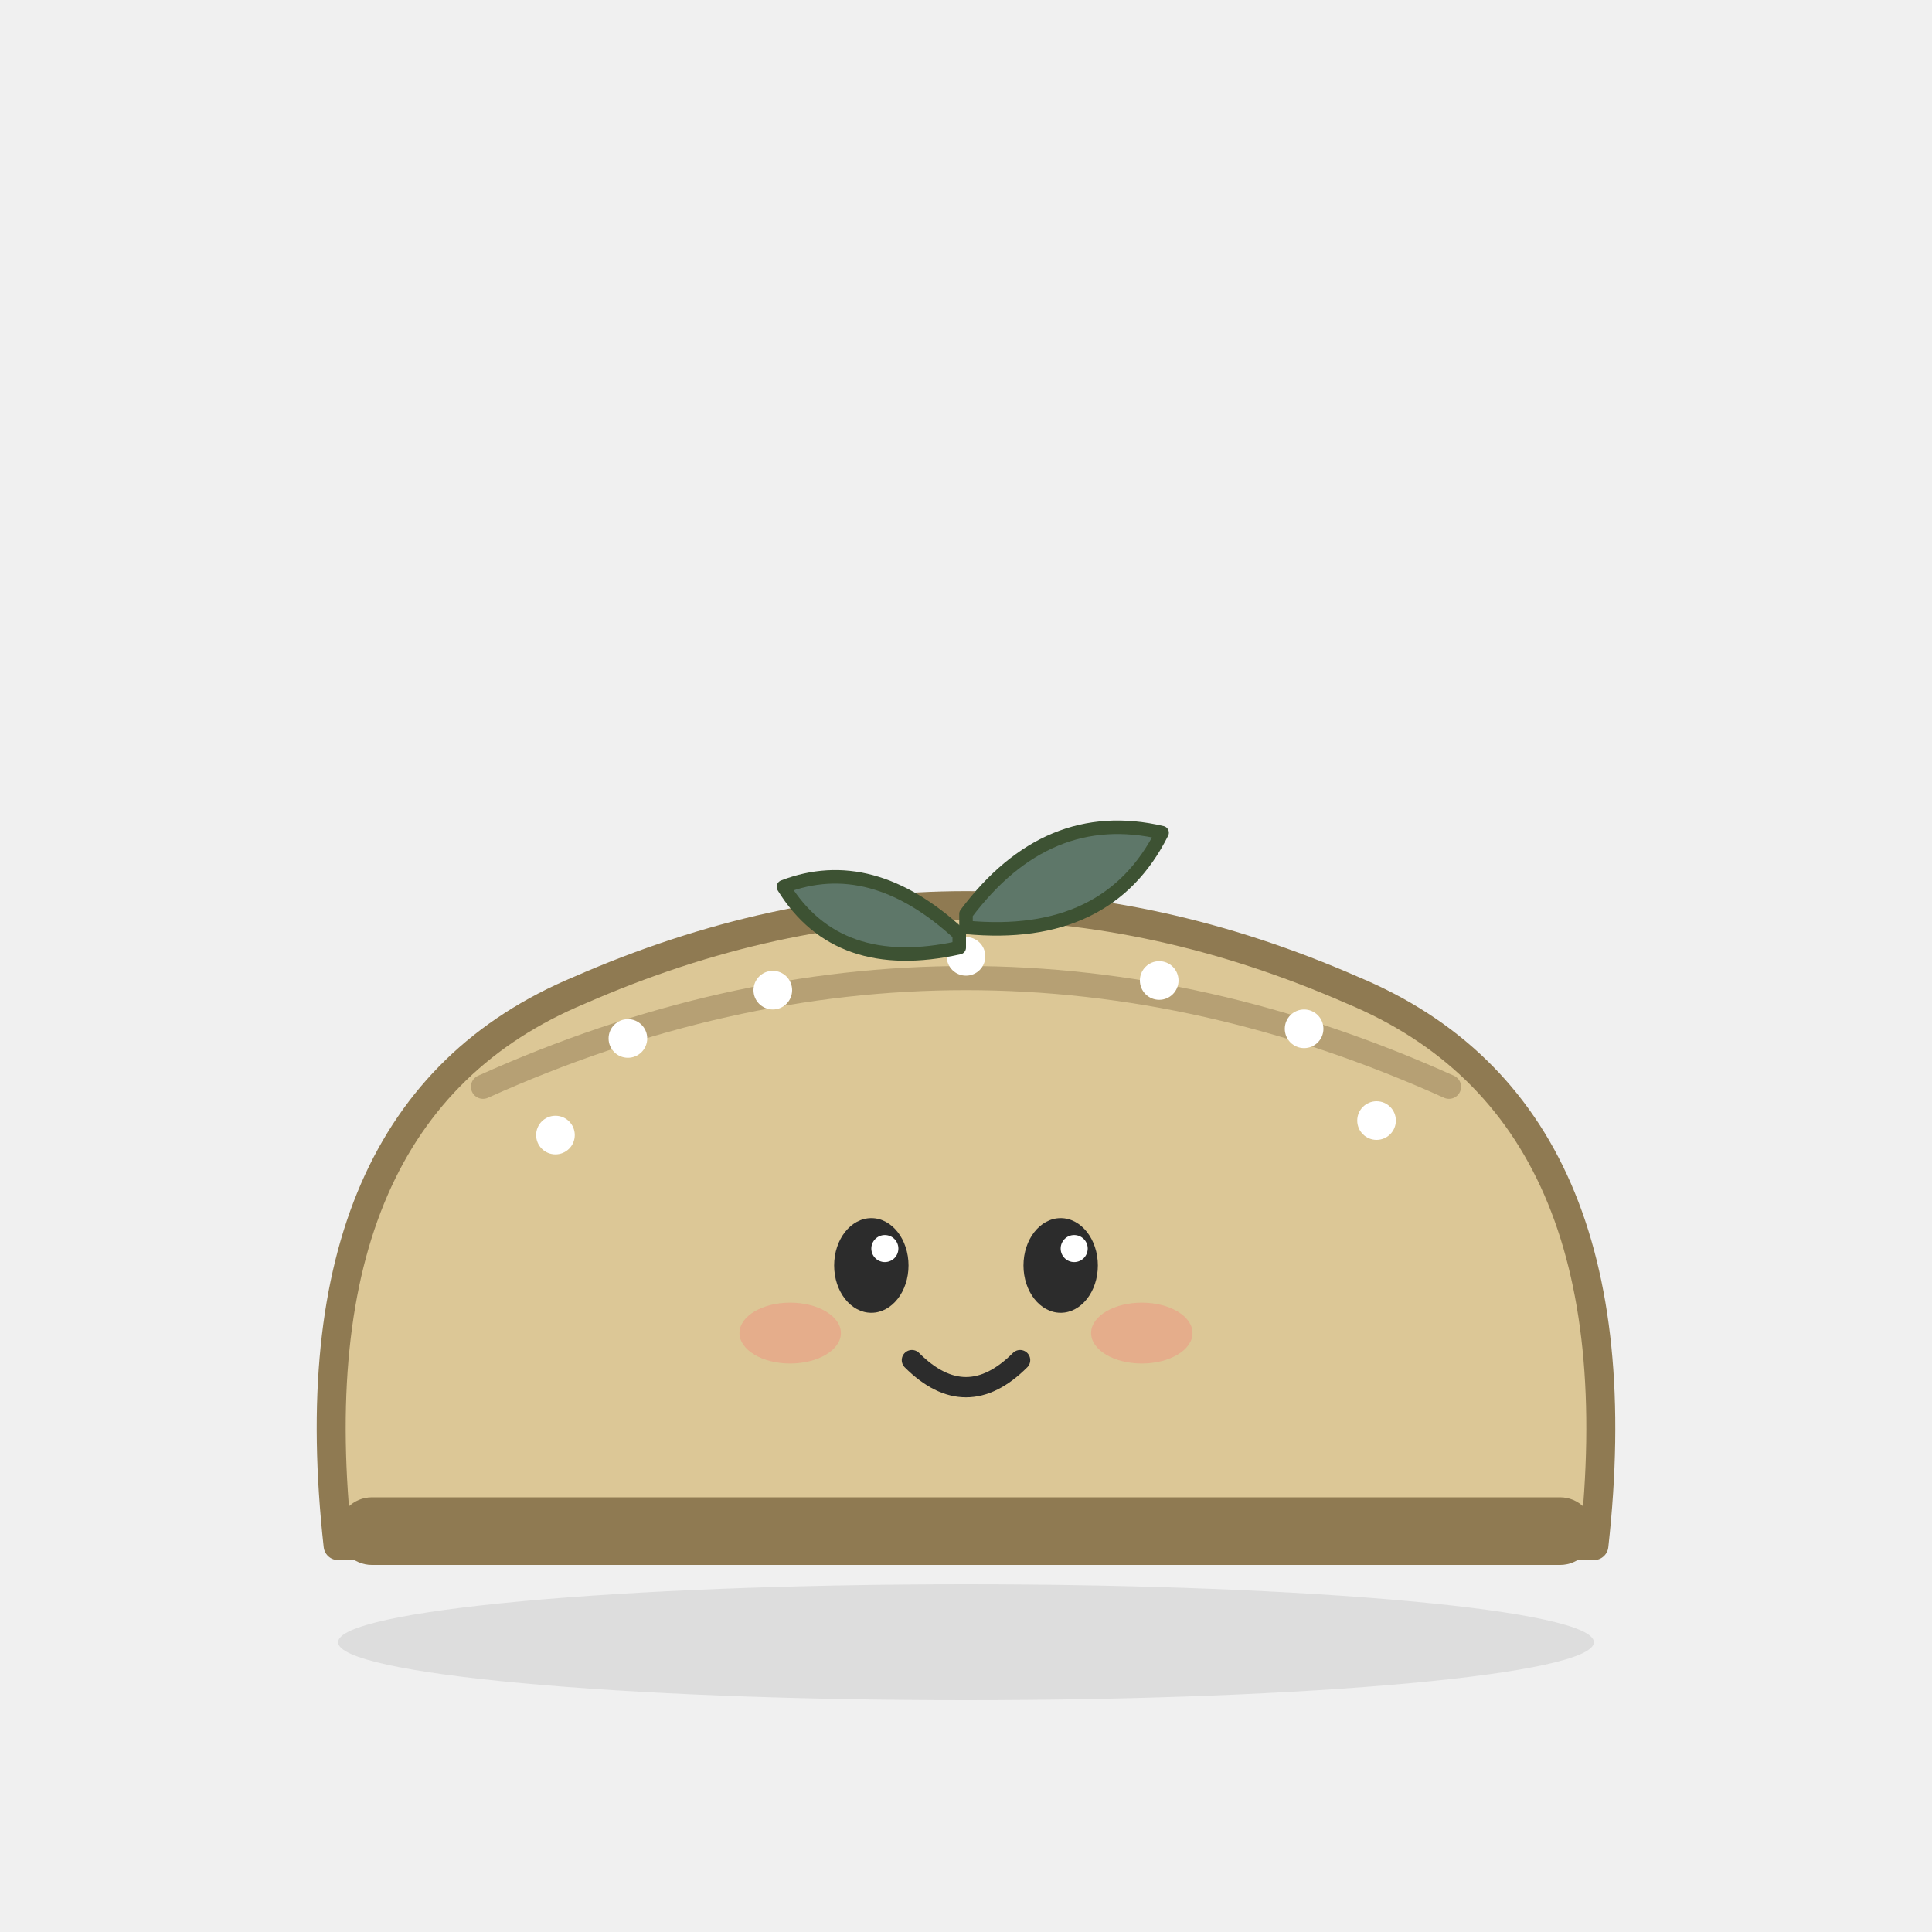
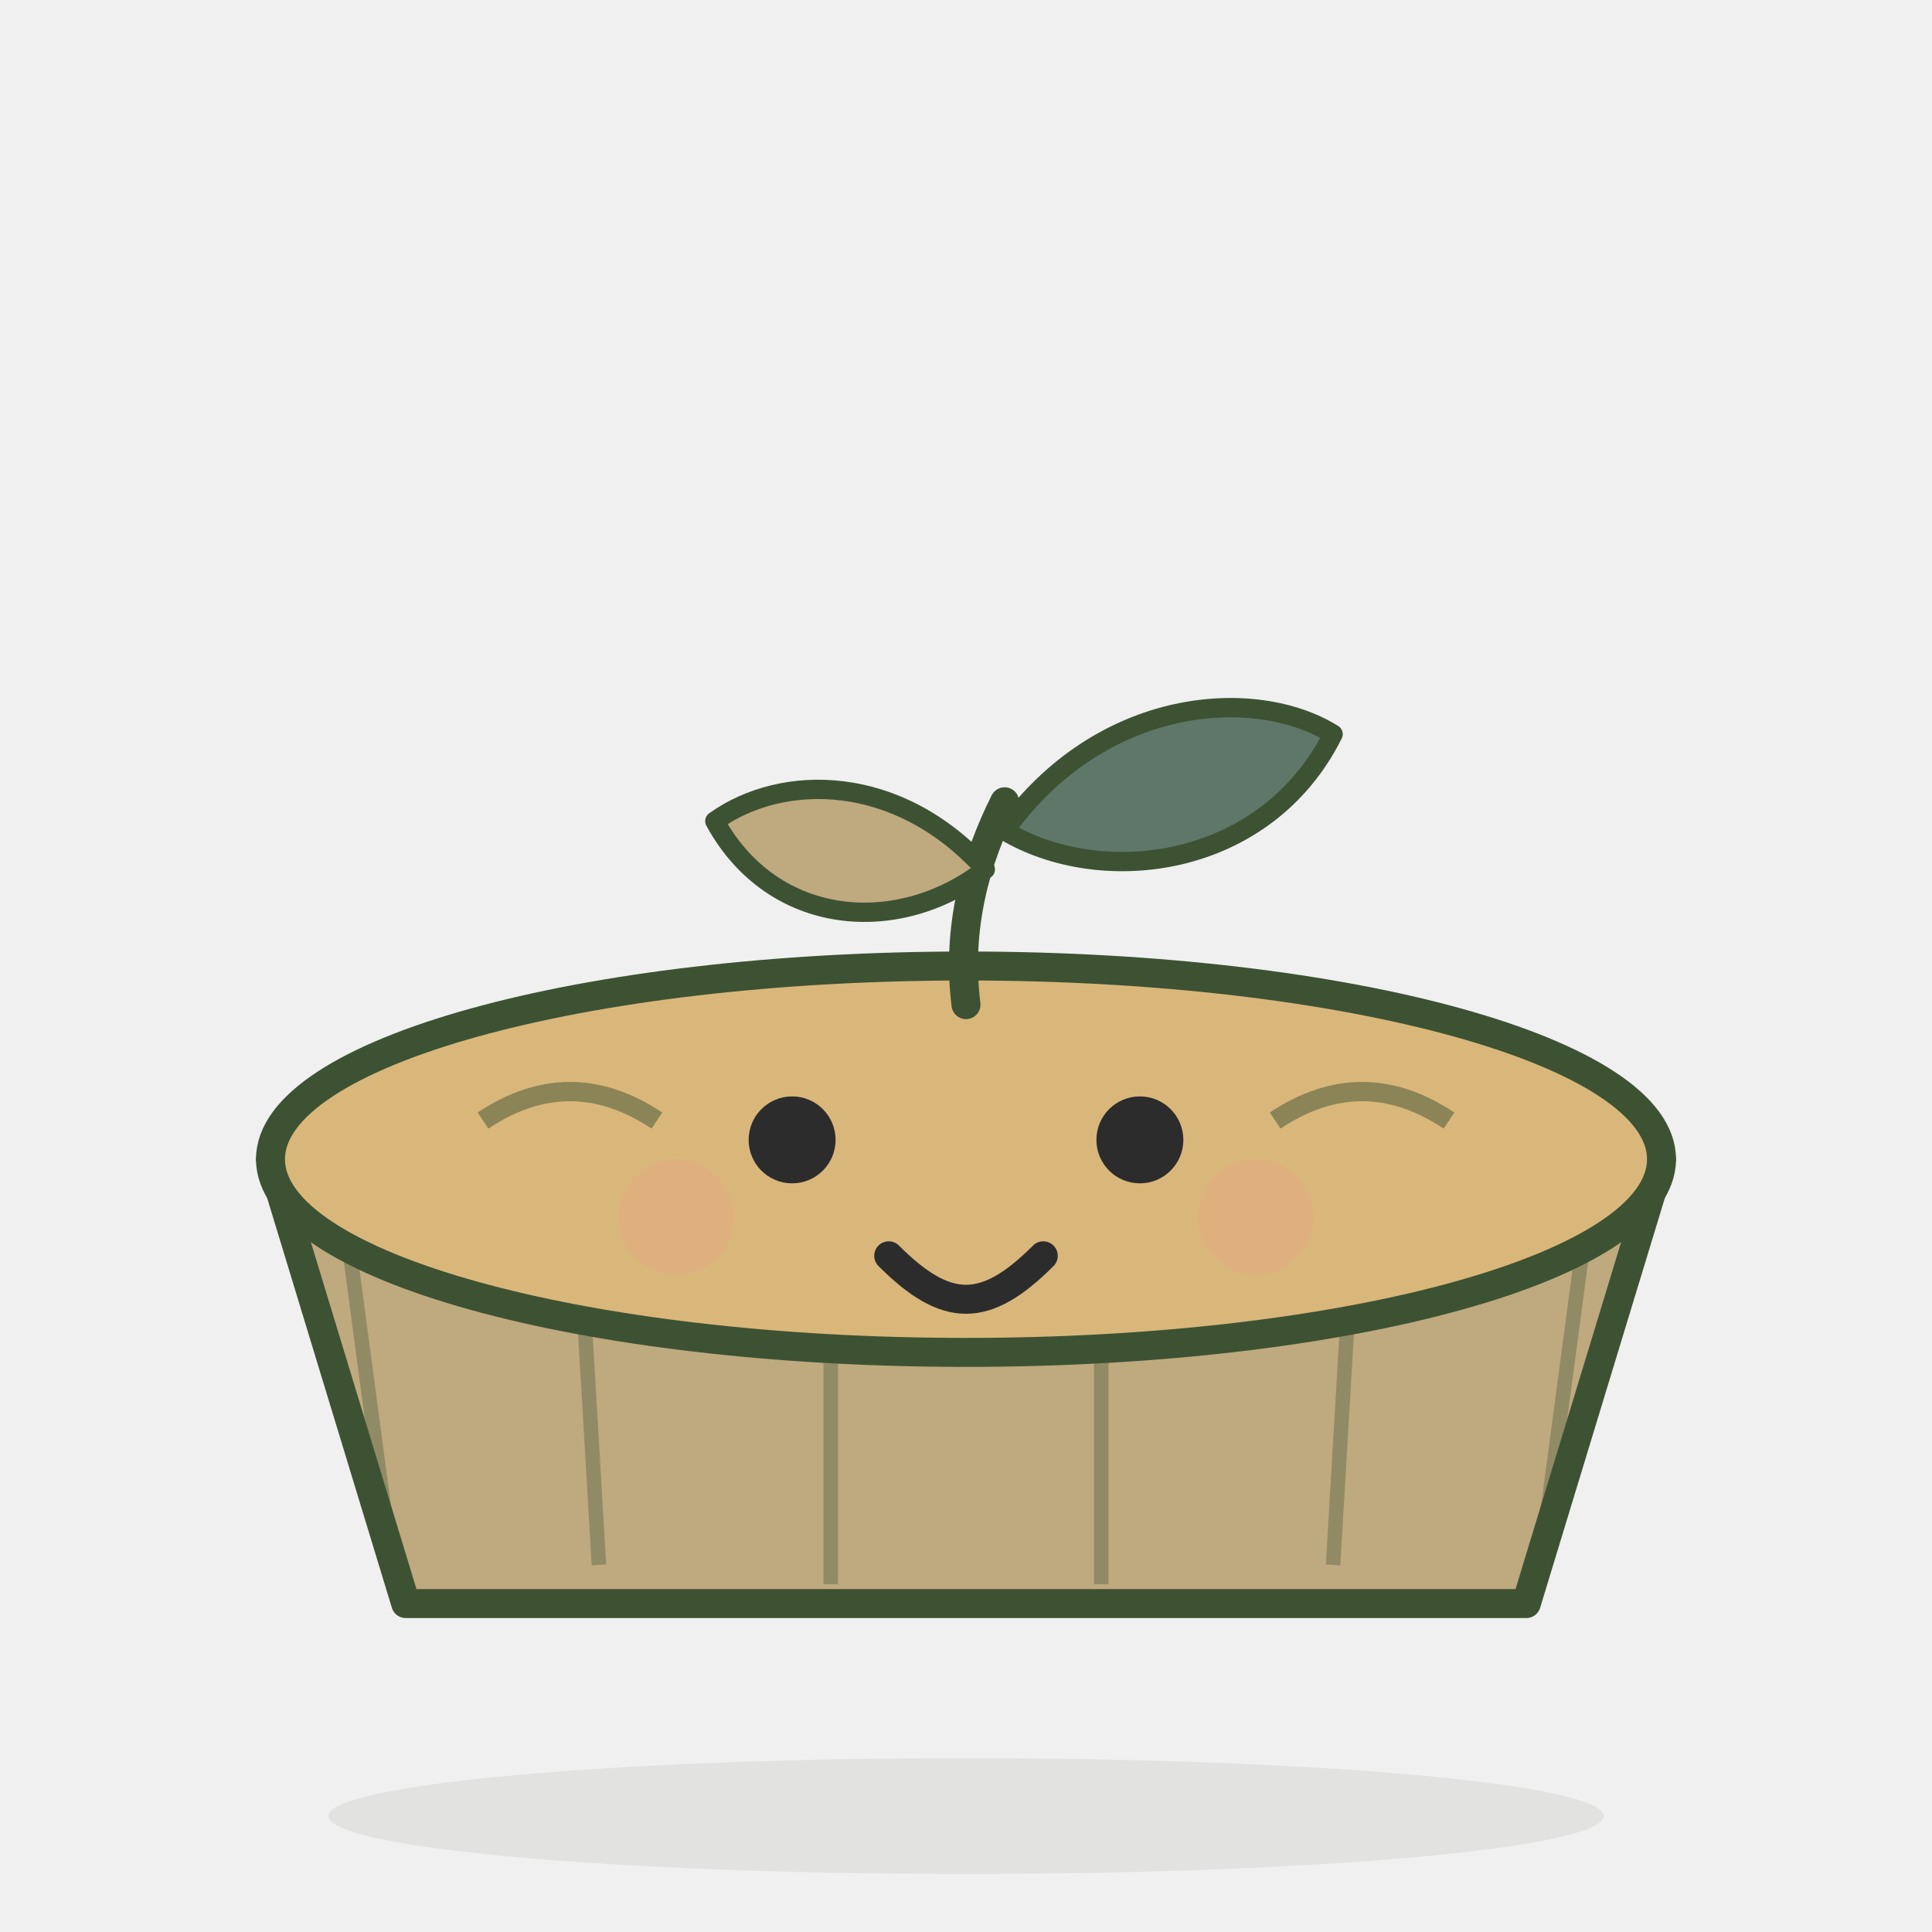
- <svg xmlns="http://www.w3.org/2000/svg" viewBox="0 0 400 400" width="400" height="400">
-   <ellipse cx="200" cy="340" rx="130" ry="12" fill="#000" opacity="0.08" />
-   <path d="M70 320 Q60 230 120 205 Q200 170 280 205 Q340 230 330 320 Z" fill="#dcc796" stroke="#8f7a52" stroke-width="6" stroke-linejoin="round" />
-   <path d="M100 225 Q200 180 300 225" fill="none" stroke="#8f7a52" stroke-width="5" stroke-linecap="round" opacity="0.5" />
-   <circle cx="130" cy="215" r="4" fill="#ffffff" />
-   <circle cx="160" cy="205" r="4" fill="#ffffff" />
-   <circle cx="240" cy="203" r="4" fill="#ffffff" />
-   <circle cx="270" cy="213" r="4" fill="#ffffff" />
-   <circle cx="200" cy="198" r="4" fill="#ffffff" />
-   <circle cx="115" cy="235" r="4" fill="#ffffff" />
-   <circle cx="285" cy="232" r="4" fill="#ffffff" />
-   <rect x="70" y="310" width="260" height="14" rx="7" fill="#8f7a52" />
-   <g transform="translate(200,192) scale(0.7) translate(-204,-80)">
-     <path d="M204 76 Q228 44 262 52 Q246 84 204 80 Z" fill="#5e7769" stroke="#3d5233" stroke-width="4" stroke-linejoin="round" />
-     <path d="M202 82 Q176 58 150 68 Q166 94 202 86 Z" fill="#5e7769" stroke="#3d5233" stroke-width="4" stroke-linejoin="round" />
-   </g>
-   <ellipse cx="163.6" cy="276.0" rx="10.5" ry="6.3" fill="#e8a487" opacity="0.75" />
-   <ellipse cx="236.4" cy="276.0" rx="10.5" ry="6.3" fill="#e8a487" opacity="0.75" />
-   <ellipse cx="180.4" cy="262" rx="7.7" ry="9.8" fill="#2c2c2c" />
-   <ellipse cx="219.6" cy="262" rx="7.7" ry="9.8" fill="#2c2c2c" />
-   <circle cx="183.2" cy="258.5" r="2.8" fill="#fff" />
-   <circle cx="222.4" cy="258.5" r="2.8" fill="#fff" />
-   <path d="M188.8 281.6 Q200 292.8 211.2 281.6" fill="none" stroke="#2c2c2c" stroke-width="4.2" stroke-linecap="round" />
+ <svg xmlns="http://www.w3.org/2000/svg" viewBox="0 0 200 200" width="200" height="200">
+   <ellipse cx="100" cy="188" rx="66" ry="6" fill="#3d5233" opacity=".08" />
+   <path d="M28 120h144l-14 46H42z" fill="#bfa97f" stroke="#3d5233" stroke-width="3" stroke-linejoin="round" />
+   <path d="M36 128l4 30M60 128l2 34M86 128v36M114 128v36M140 128l-2 34M164 128l-4 30" stroke="#3d5233" stroke-width="1.5" opacity=".35" />
+   <ellipse cx="100" cy="120" rx="72" ry="20" fill="#d9b77a" stroke="#3d5233" stroke-width="3" />
+   <path d="M50 116c6-4 12-4 18 0M132 116c6-4 12-4 18 0" stroke="#3d5233" stroke-width="2" fill="none" opacity=".5" />
+   <path d="M100 104c-1-8 1-15 4-21" fill="none" stroke="#3d5233" stroke-width="3" stroke-linecap="round" />
+   <path d="M104 86c10-14 26-15 34-10-7 14-24 16-34 10z" fill="#5e7769" stroke="#3d5233" stroke-width="2" stroke-linejoin="round" />
+   <path d="M102 90c-9-10-21-10-28-5 6 11 19 12 28 5z" fill="#bfa97f" stroke="#3d5233" stroke-width="2" stroke-linejoin="round" />
+   <circle cx="82" cy="118" r="4.5" fill="#2c2c2c" />
+   <circle cx="118" cy="118" r="4.5" fill="#2c2c2c" />
+   <path d="M92 130c6 6 10 6 16 0" fill="none" stroke="#2c2c2c" stroke-width="3" stroke-linecap="round" />
+   <circle cx="70" cy="126" r="6" fill="#e8a487" opacity=".35" />
+   <circle cx="130" cy="126" r="6" fill="#e8a487" opacity=".35" />
</svg>
